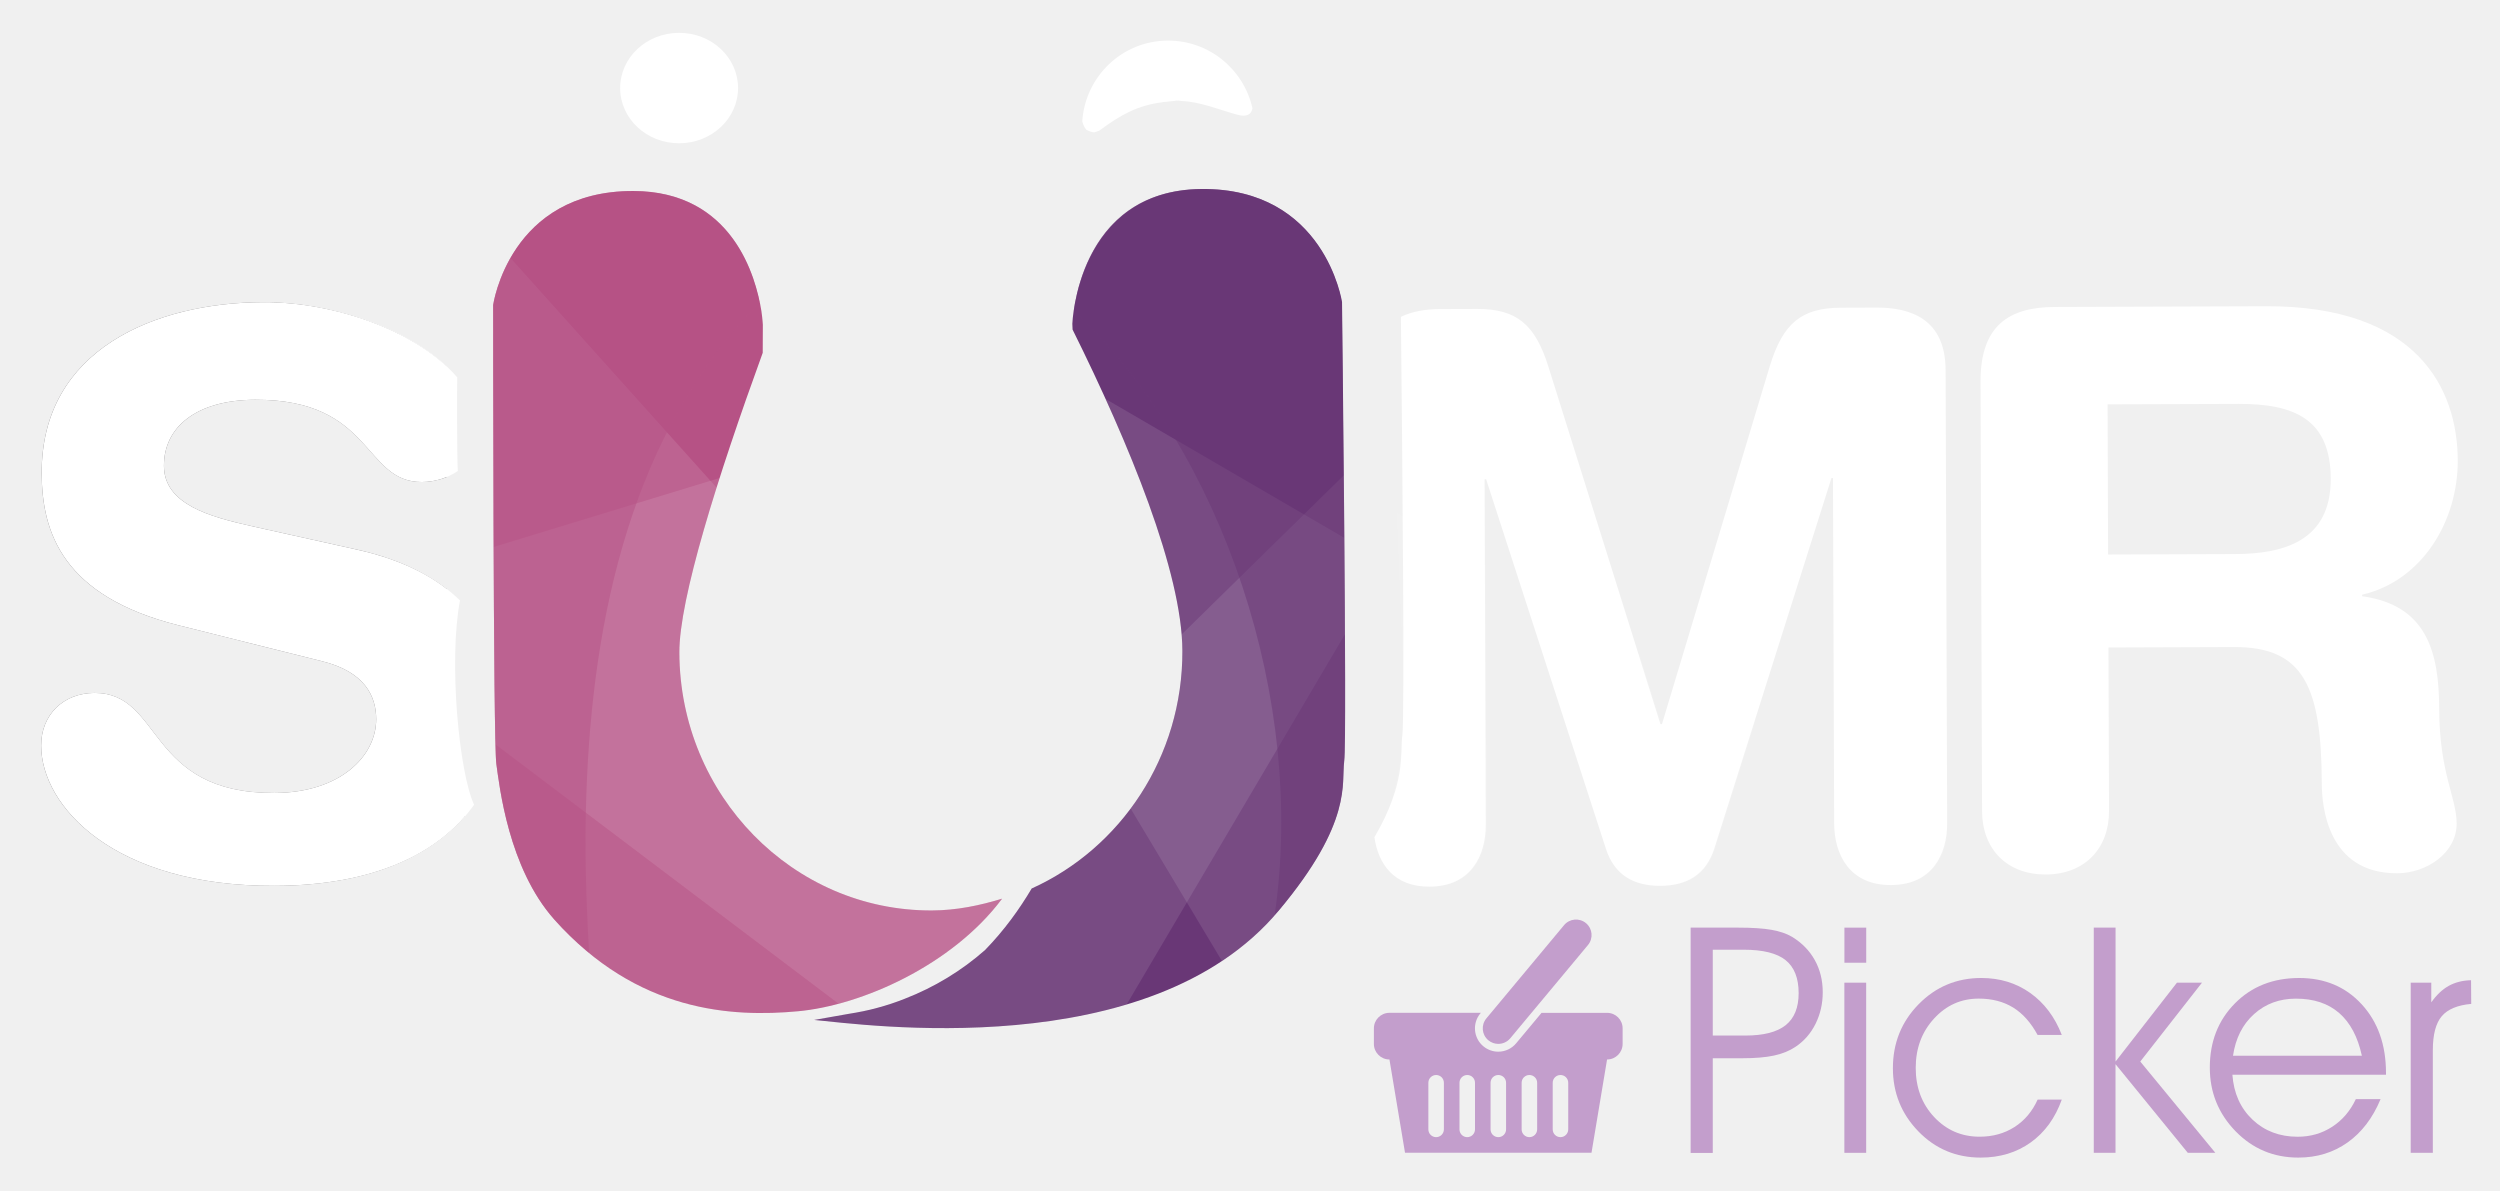
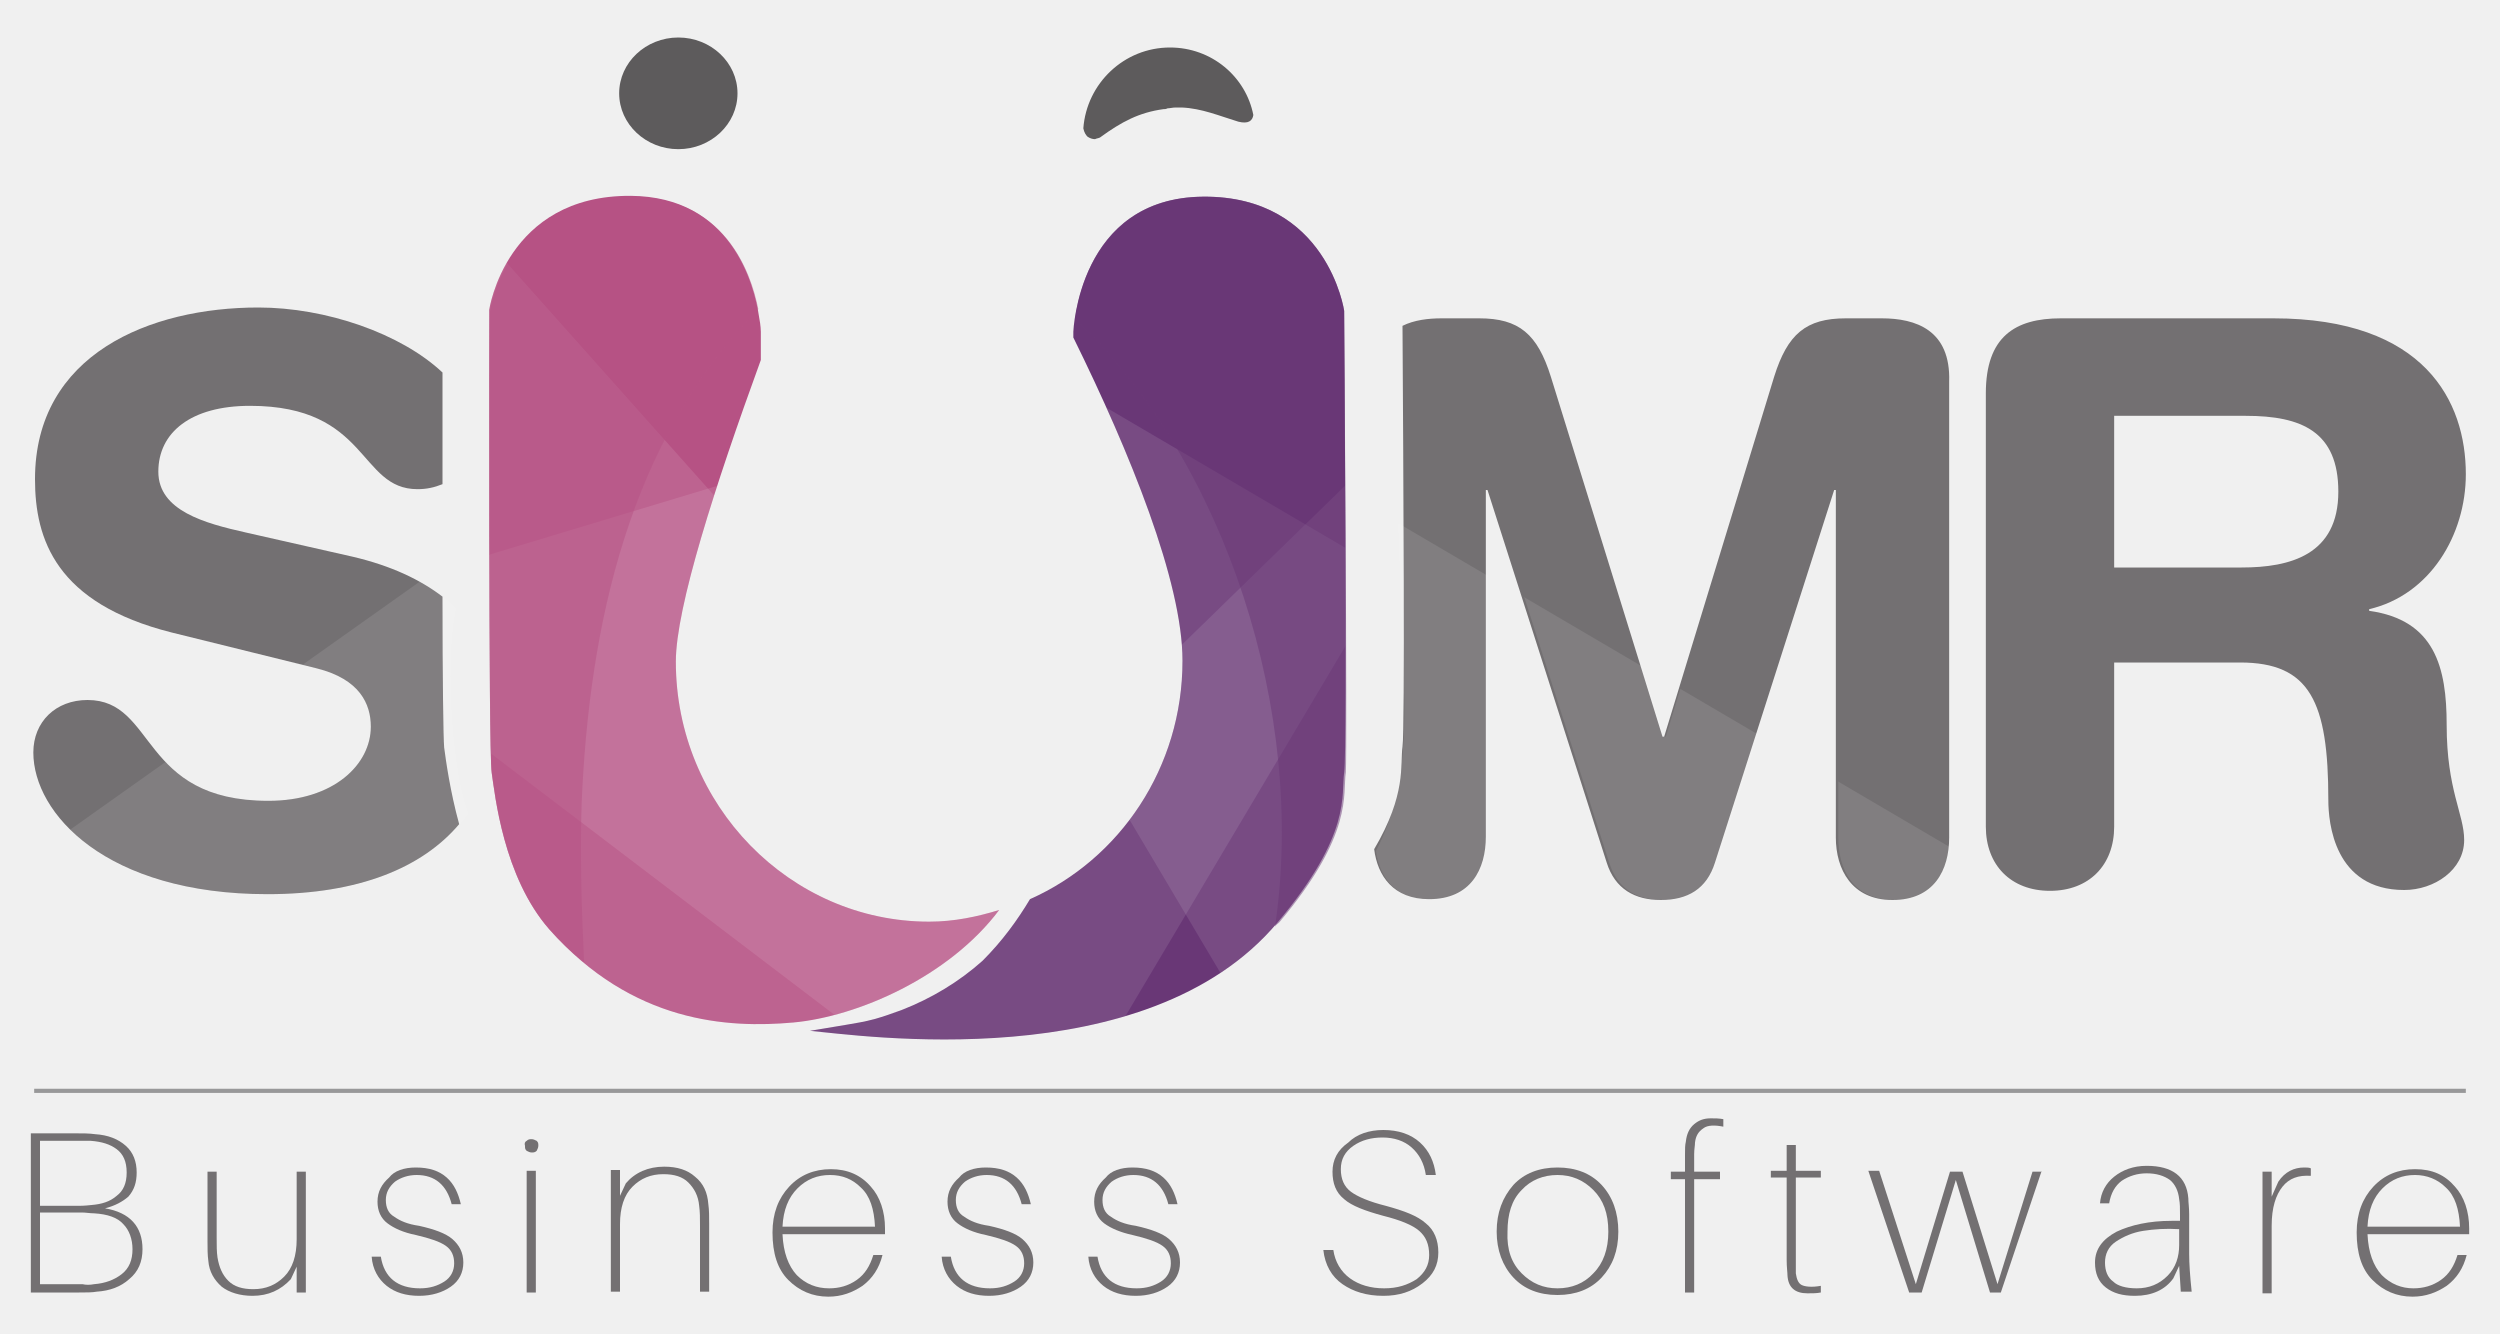
- <svg xmlns="http://www.w3.org/2000/svg" xmlns:xlink="http://www.w3.org/1999/xlink" version="1.1" id="Capa_1" x="0px" y="0px" viewBox="0 0 609 290" style="enable-background:new 0 0 609 290;" xml:space="preserve">
+ <svg xmlns="http://www.w3.org/2000/svg" xmlns:xlink="http://www.w3.org/1999/xlink" version="1.1" id="Capa_1" x="0px" y="0px" viewBox="0 0 300 160" style="enable-background:new 0 0 300 160;" xml:space="preserve">
  <style type="text/css">
- 	.st0{fill:#737173;}
- 	.st1{fill:#FFFFFF;}
- 	.st2{opacity:0.1;clip-path:url(#SVGID_2_);fill:#FFFFFF;}
- 	.st3{clip-path:url(#SVGID_4_);}
- 	.st4{opacity:0.1;fill:#FFFFFF;}
- 	.st5{fill:#693776;}
- 	.st6{fill:#B65285;}
- 	.st7{opacity:0.1;clip-path:url(#SVGID_6_);fill:#FFFFFF;}
- 	.st8{opacity:0.1;clip-path:url(#SVGID_8_);fill:#FFFFFF;}
- 	.st9{opacity:0.5;fill:#B65285;}
- 	.st10{opacity:0.5;fill:#693776;}
- 	.st11{fill:#C39ECC;}
+ 	.st0{fill:#737072;}
+ 	.st1{fill:#5D5B5C;}
+ 	.st2{fill:none;stroke:#989899;stroke-width:0.5;stroke-miterlimit:10;}
+ 	.st3{opacity:0.1;clip-path:url(#SVGID_2_);fill:#FFFFFF;}
+ 	.st4{clip-path:url(#SVGID_4_);}
+ 	.st5{opacity:0.1;fill:#FFFFFF;}
+ 	.st6{fill:#693776;}
+ 	.st7{fill:#B65284;}
+ 	.st8{opacity:0.1;clip-path:url(#SVGID_6_);fill:#FFFFFF;}
+ 	.st9{opacity:0.1;clip-path:url(#SVGID_8_);fill:#FFFFFF;}
+ 	.st10{opacity:0.5;fill:#B65284;}
+ 	.st11{opacity:0.5;fill:#693776;}
</style>
  <g>
+     <path class="st0" d="M53.3,89.7c-0.1-1-0.2-8.6-0.2-18.1c-2.6-2-6.1-3.7-10.8-4.8l-12.8-2.9C24.6,62.8,19,61.3,19,56.6   c0-4.7,3.9-7.9,11-7.9c14.3,0,13,10,20.1,10c1.1,0,2-0.2,3-0.6c0-4.7,0-9.2,0-13.4c-5-4.7-14-7.8-22.1-7.8   c-13,0-26.8,5.6-26.8,20.6c0,7.2,2.5,14.9,16.4,18.4L38,80.2c5.2,1.3,6.5,4.3,6.5,7c0,4.5-4.4,8.9-12.3,8.9   C16.7,96.1,18.8,84,10.5,84C6.7,84,4,86.6,4,90.3c0,7.3,8.7,17,28.1,17c11,0,18.6-3.2,23-8.4C54,94.9,53.5,91.2,53.3,89.7z" />
    <g>
-       <g>
-         <path class="st0" d="M109.46,180.07c-0.3-2.05-0.48-17.43-0.6-36.55c-5.29-4.08-12.29-7.49-21.88-9.63l-25.85-5.76     c-9.81-2.23-21.16-5.21-21.19-14.64c-0.03-9.43,7.89-16.06,22.22-16.11c28.85-0.1,26.26,20.09,40.62,20.04     c2.13-0.01,4.11-0.46,5.96-1.16c-0.03-9.43-0.05-18.64-0.07-26.97c-10.2-9.54-28.27-15.73-44.55-15.68     c-26.19,0.09-54.08,11.49-53.97,41.67c0.05,14.53,5.21,29.97,33.31,37.04l34.93,8.74c10.58,2.61,13.23,8.63,13.25,14.1     c0.03,9.05-8.8,17.95-24.81,18.01c-31.32,0.11-27.07-24.43-43.84-24.37c-7.55,0.03-13,5.33-12.97,12.86     c0.05,14.71,17.66,34.27,56.89,34.13c22.14-0.08,37.45-6.66,46.37-17.03C110.81,190.48,109.9,183.1,109.46,180.07z" />
-         <g>
-           <path class="st1" d="M482.46,92.96c-0.05-13.78,7.09-18.14,18.03-18.18l51.49-0.18c36.79-0.13,46.67,20.02,46.73,37.56      c0.05,14.71-8.58,29.27-23.29,32.71l0,0.37c15.86,2.22,18.72,13.7,18.77,27.48c0.05,15.65,4.23,21.48,4.25,27.89      c0.02,7.18-7.32,12.09-14.47,12.12c-16.99,0.06-18.36-16.33-18.38-21.8c-0.08-23.77-4.45-33.37-21.41-33.31l-30.56,0.11      l0.14,39.79c0.03,9.24-5.99,15.48-15.41,15.51c-9.44,0.03-15.48-6.17-15.52-15.41L482.46,92.96z M513.53,135.08l30.93-0.11      c11.7-0.04,23.36-3.09,23.31-18.37c-0.05-14.52-8.93-18.26-22.49-18.21l-31.87,0.11L513.53,135.08z" />
-         </g>
-         <path class="st1" d="M284.48,9.89c-11.12,0.04-20.11,8.72-20.84,19.66c0.24,0.97,0.59,1.6,1.01,2.07     c0.56,0.31,1.17,0.55,1.88,0.63c0.42-0.13,0.83-0.25,1.26-0.43c5.21-3.88,9.43-6.18,15.38-6.91c0.3-0.1,0.7-0.08,1.04-0.12     c0.68-0.05,1.26-0.19,2.01-0.22c0.15,0,0.24-0.07,0.38-0.07c0.08,0,0.16,0.02,0.25,0.02c0.09,0,0.14-0.02,0.24-0.02     c0.15,0,0.37,0.08,0.53,0.09c4.85,0.19,9.12,2.07,13.8,3.36c2.42,0.66,3.42-0.17,3.68-1.56C302.99,16.91,294.56,9.85,284.48,9.89     z" />
-         <path class="st1" d="M179.79,21.4c0.03,7.43-6.38,13.47-14.31,13.5c-7.94,0.03-14.38-5.97-14.41-13.4     c-0.03-7.43,6.37-13.47,14.31-13.5C173.32,7.97,179.77,13.97,179.79,21.4z" />
-         <g>
-           <defs>
-             <path id="SVGID_1_" d="M112.05,146.27c-5.48-5.36-13.42-9.78-25.08-12.38l-25.85-5.76c-9.81-2.23-21.16-5.21-21.19-14.64       c-0.03-9.43,7.89-16.06,22.22-16.11c28.85-0.1,26.26,20.09,40.62,20.04c3.29-0.01,6.29-1.03,8.75-2.68       c-0.23-3.86-0.19-21.21-0.14-22.81c-9.43-11.07-29.48-18.39-47.25-18.32c-26.19,0.09-54.08,11.49-53.97,41.67       c0.05,14.53,5.21,29.97,33.31,37.04l34.93,8.74c10.58,2.61,13.23,8.63,13.25,14.1c0.03,9.05-8.8,17.95-24.81,18.01       c-31.32,0.11-27.07-24.43-43.84-24.37c-7.55,0.03-13,5.33-12.97,12.86c0.05,14.71,17.66,34.27,56.89,34.13       c24.03-0.08,40.11-7.79,48.57-19.76C111.85,188.3,109.24,161.17,112.05,146.27z" />
-           </defs>
-           <use xlink:href="#SVGID_1_" style="overflow:visible;fill:#FFFFFF;" />
-           <clipPath id="SVGID_2_">
-             <use xlink:href="#SVGID_1_" style="overflow:visible;" />
-           </clipPath>
-           <polygon class="st2" points="120.98,127.3 -4.42,216.94 121.83,216.5     " />
-         </g>
-         <path class="st1" d="M457.11,74.93l-8.67,0.03c-9.63,0.03-14.14,3.82-17.31,14.21l-26.28,87.23l-0.37,0L377.2,89.35     c-3.24-10.36-7.78-14.12-17.4-14.09l-9.05,0.03c-3.33,0.01-6.66,0.52-9.49,1.89c0.35,33.34,0.94,97.56,0.35,101.91     c-0.6,4.42,1.05,11.41-6.8,24.86c0.93,6.51,4.74,12.07,13.4,12.04c9.99-0.03,13.75-7.39,13.73-15.13l-0.29-84.11l0.37,0     l29.19,90.04c2.07,6.41,6.82,9.02,13.23,9c6.39-0.02,11.11-2.67,13.17-9.09l28.53-90.24l0.37,0l0.29,84.11     c0.03,7.73,3.84,15.07,13.83,15.03c9.99-0.03,13.73-7.39,13.7-15.13l-0.38-110.33C473.9,77.7,465.42,74.9,457.11,74.93z" />
-         <g>
-           <defs>
-             <path id="SVGID_3_" d="M334.22,90.63c-0.04-12.45,8.44-15.31,16.72-15.34l9.05-0.03c9.62-0.03,14.16,3.73,17.41,14.09       l27.28,87.04l0.37,0l26.28-87.23c3.17-10.38,7.68-14.17,17.31-14.21l8.68-0.03c8.31-0.03,16.79,2.77,16.83,15.22l0.38,110.33       c0.03,7.73-3.71,15.09-13.7,15.13c-9.99,0.03-13.8-7.3-13.83-15.03l-0.29-84.11l-0.37,0L417.8,206.7       c-2.05,6.42-6.78,9.07-13.17,9.09c-6.42,0.02-11.16-2.59-13.23-9l-29.18-90.04l-0.37,0l0.29,84.11       c0.03,7.73-3.73,15.09-13.73,15.13c-9.99,0.03-13.78-7.3-13.8-15.03L334.22,90.63z" />
-           </defs>
-           <clipPath id="SVGID_4_">
-             <use xlink:href="#SVGID_3_" style="overflow:visible;" />
-           </clipPath>
-           <g class="st3">
-             <path class="st4" d="M340.32,125.01c0.41,11.36,0.92,22.72,1.39,34.07c0.69,16.93,0.91,32.87-7.95,47.77       c-0.96,1.6-2.1,2.67-3.27,3.59l-0.12,30.1l207.23-0.72L340.32,125.01z" />
-           </g>
-         </g>
-         <path class="st5" d="M326.92,73.59c0,0-4.12-27.84-34.28-27.55c-30.27,0.31-31.42,32.82-31.42,32.82s0.03,0.56,0.06,1.43     c13.81,27.79,26.68,59.1,26.75,78.26c0.09,25.85-15.06,48.11-36.71,57.89c-2.98,5.02-6.61,10.1-11.35,14.98     c-5.71,5.04-12.33,9.07-19.55,11.87c-2.15,0.86-4.41,1.61-6.7,2.22c-2.26,0.63-4.62,1.09-7.01,1.47l-8.38,1.48     c11.55,1.05,81.64,11.13,113.19-26.65c18.15-21.69,15.2-31.07,15.94-36.44C328.18,179.94,326.92,73.59,326.92,73.59z" />
-         <path class="st6" d="M226.98,221.79c-33.79,0.12-61.37-28.04-61.49-62.81c-0.05-13.08,9.25-42.62,20.31-73.04l0.03-6.81     c0,0-0.06-1.32-0.35-3.35c-1.32-8.26-6.99-29.18-31.18-29.25c-30.24-0.08-34.17,27.78-34.17,27.78s0,106.35,0.78,111.78     c0.76,5.36,2.9,25.29,14.12,37.9c20.22,22.73,43.49,23.81,59.3,22.36c15.6-1.41,37.73-11.29,49.78-27.43     C238.64,220.59,232.96,221.77,226.98,221.79z" />
-         <g>
-           <defs>
-             <path id="SVGID_5_" d="M326.92,73.59c0,0-4.12-27.84-34.28-27.55c-30.27,0.31-31.42,32.82-31.42,32.82s0.03,0.56,0.06,1.43       c13.81,27.79,26.68,59.1,26.75,78.26c0.09,25.85-15.06,48.11-36.71,57.89c-2.98,5.02-6.61,10.1-11.35,14.98       c-5.71,5.04-12.33,9.07-19.55,11.87c-2.15,0.86-4.41,1.61-6.7,2.22c-2.26,0.63-4.62,1.09-7.01,1.47l-8.38,1.48       c11.55,1.05,81.64,11.13,113.19-26.65c18.15-21.69,15.2-31.07,15.94-36.44C328.18,179.94,326.92,73.59,326.92,73.59z" />
-           </defs>
-           <clipPath id="SVGID_6_">
-             <use xlink:href="#SVGID_5_" style="overflow:visible;" />
-           </clipPath>
-           <polygon class="st7" points="382.14,62.04 179.06,261.27 264.86,260.97     " />
-           <polygon class="st7" points="186.96,49.25 526.05,246.6 305.61,247.36     " />
-         </g>
-         <g>
-           <defs>
-             <path id="SVGID_7_" d="M226.98,221.79c-33.79,0.12-61.37-28.04-61.49-62.81c-0.05-13.08,9.25-42.62,20.31-73.04l0.03-6.81       c0,0-0.06-1.32-0.35-3.35c-1.32-8.26-6.99-29.18-31.18-29.25c-30.24-0.08-34.17,27.78-34.17,27.78s0,106.35,0.78,111.78       c0.76,5.36,2.9,25.29,14.12,37.9c20.22,22.73,43.49,23.81,59.3,22.36c15.6-1.41,37.73-11.29,49.78-27.43       C238.64,220.59,232.96,221.77,226.98,221.79z" />
-           </defs>
-           <clipPath id="SVGID_8_">
-             <use xlink:href="#SVGID_7_" style="overflow:visible;" />
-           </clipPath>
-           <polygon class="st8" points="75.26,146.98 329.62,69.32 237.39,269.53     " />
-           <polygon class="st8" points="122.09,60.33 299.75,258.25 79.31,259.01     " />
-         </g>
-         <path class="st9" d="M142.84,193.39c1.51-43.2,11.05-88.04,42.19-119.78c-1.87-9.21-8.35-27.03-30.73-27.08     c-30.24-0.08-34.17,27.78-34.17,27.78s0,106.35,0.78,111.78c0.76,5.36,2.9,25.29,14.12,37.9c2.77,3.15,5.65,5.75,8.49,8.12     C142.77,219.23,142.38,206.32,142.84,193.39z" />
-         <path class="st10" d="M326.86,73.59c0,0-4.12-27.84-34.28-27.55c-24.57,0.27-29.87,21.53-31,29.58     c36.69,34.8,56.49,95.45,48.94,147.14c0.29-0.32,0.68-0.61,0.95-0.96c18.14-21.69,15.21-31.07,15.93-36.44     C328.13,179.94,326.86,73.59,326.86,73.59z" />
+       <path class="st0" d="M238.3,47.2c0-6.8,3.5-9,9-9h25.5c18.2,0,23.1,10,23.1,18.7c0,7.3-4.3,14.5-11.6,16.2v0.2    c7.9,1.1,9.3,6.8,9.3,13.7c0,7.8,2.1,10.7,2.1,13.8c0,3.6-3.6,6-7.2,6c-8.4,0-9.1-8.1-9.1-10.8c0-11.8-2.2-16.5-10.6-16.5h-15.1    v19.7c0,4.6-3,7.7-7.7,7.7c-4.7,0-7.7-3.1-7.7-7.7V47.2z M253.7,68.1H269c5.8,0,11.6-1.5,11.6-9.1c0-7.2-4.4-9.1-11.1-9.1h-15.8    V68.1z" />
+     </g>
+     <g>
+       <path class="st0" d="M12.6,145c3,0.5,4.5,2.2,4.5,4.9c0,1.5-0.5,2.7-1.6,3.6c-1,0.9-2.3,1.4-3.9,1.5c-0.5,0.1-1.3,0.1-2.1,0.1H3.7    V136H9c0.9,0,1.7,0,2.4,0.1c1.6,0.1,2.8,0.6,3.7,1.4c0.9,0.8,1.3,1.9,1.3,3.2c0,1.2-0.3,2.1-1,2.9C14.7,144.2,13.8,144.7,12.6,145    z M4.8,136.9v7.8h4.6c0.2,0,0.7,0,1.6-0.1c1.2-0.1,2.2-0.4,3-1.1c0.8-0.6,1.2-1.5,1.2-2.8c0-1.3-0.4-2.2-1.2-2.8    c-0.8-0.6-1.8-0.9-3.1-1c-0.4,0-1,0-1.8,0H4.8z M11.3,154.1c1.3-0.1,2.4-0.5,3.3-1.2c0.9-0.7,1.3-1.7,1.3-3c0-1.2-0.4-2.3-1.1-3    c-0.7-0.8-1.9-1.2-3.5-1.3c-0.5,0-1-0.1-1.5-0.1h-5v8.6h5.1C10.3,154.2,10.8,154.2,11.3,154.1z" />
+       <path class="st0" d="M36.7,140.5v14.6h-1.1V152l-0.7,1.5c-1.2,1.3-2.7,2-4.6,2c-1.5,0-2.8-0.4-3.7-1.1c-0.9-0.8-1.5-1.8-1.6-3.1    c-0.1-0.7-0.1-1.5-0.1-2.4v-8.3h1.1v8c0,0.9,0,1.6,0.1,2.3c0.2,1.2,0.6,2.1,1.3,2.8c0.7,0.7,1.7,1,3,1c1.5,0,2.7-0.5,3.7-1.5    c1-1,1.5-2.5,1.5-4.5v-8.1H36.7z" />
+       <path class="st0" d="M49.9,140.1c1.6,0,2.8,0.4,3.7,1.2c0.9,0.8,1.4,1.9,1.7,3.2h-1.1c-0.6-2.3-2-3.5-4.2-3.5    c-1,0-1.9,0.3-2.6,0.8c-0.7,0.6-1.1,1.3-1.1,2.2c0,0.9,0.3,1.6,1,2c0.7,0.5,1.6,0.9,3,1.1c1.8,0.4,3.2,0.9,4,1.6    c0.8,0.7,1.3,1.6,1.3,2.8c0,1.2-0.5,2.2-1.5,2.9c-1,0.7-2.3,1.1-3.8,1.1c-1.6,0-2.9-0.4-3.9-1.2c-1-0.8-1.7-2-1.8-3.5h1.1    c0.4,2.5,2,3.8,4.7,3.8c1.2,0,2.1-0.3,2.9-0.8c0.8-0.5,1.2-1.3,1.2-2.2c0-0.9-0.3-1.6-1-2.1c-0.7-0.5-1.9-0.9-3.6-1.3    c-1.5-0.3-2.6-0.8-3.4-1.4c-0.8-0.6-1.2-1.5-1.2-2.6c0-1.2,0.5-2.1,1.4-2.9C47.3,140.5,48.5,140.1,49.9,140.1z" />
+       <path class="st0" d="M63.2,136.9c0.2-0.2,0.4-0.2,0.6-0.2c0.2,0,0.4,0.1,0.6,0.2c0.2,0.2,0.2,0.3,0.2,0.6c0,0.2-0.1,0.4-0.2,0.6    c-0.2,0.2-0.4,0.2-0.6,0.2c-0.2,0-0.4-0.1-0.6-0.2c-0.2-0.2-0.2-0.3-0.2-0.6C62.9,137.2,63,137,63.2,136.9z M64.3,155.1h-1.1    v-14.6h1.1V155.1z" />
+       <path class="st0" d="M85,144.5c0.1,0.7,0.1,1.5,0.1,2.4v8.1h-1.1v-7.9c0-0.9,0-1.7-0.1-2.4c-0.1-1.2-0.6-2.1-1.3-2.8    c-0.7-0.7-1.7-1-3-1c-1.5,0-2.7,0.5-3.7,1.5c-1,1-1.5,2.5-1.5,4.5v8.1h-1.1v-14.6h1.1v3.1l0.7-1.5c1.1-1.3,2.7-2,4.6-2    c1.6,0,2.8,0.4,3.7,1.2C84.4,142,84.9,143.1,85,144.5z" />
+       <path class="st0" d="M106.2,147.4c0,0.2,0,0.4,0,0.7H93.9c0.1,2.2,0.7,3.8,1.7,4.9c1.1,1.1,2.4,1.6,3.9,1.6c1.2,0,2.3-0.3,3.3-1    c1-0.7,1.6-1.7,2-3h1.1c-0.4,1.6-1.2,2.8-2.4,3.7c-1.2,0.8-2.5,1.3-4.1,1.3c-1.9,0-3.5-0.7-4.8-2c-1.3-1.3-1.9-3.2-1.9-5.7    c0-2.3,0.7-4.1,2-5.5c1.3-1.4,3-2.1,5-2.1c2,0,3.6,0.7,4.8,2.1C105.6,143.6,106.2,145.4,106.2,147.4z M99.6,141    c-1.5,0-2.8,0.5-3.9,1.6c-1.1,1.1-1.7,2.6-1.8,4.6H105c-0.1-2.1-0.6-3.7-1.7-4.7C102.3,141.5,101.1,141,99.6,141z" />
+       <path class="st0" d="M118.3,140.1c1.6,0,2.8,0.4,3.7,1.2c0.9,0.8,1.4,1.9,1.7,3.2h-1.1c-0.6-2.3-2-3.5-4.2-3.5    c-1,0-1.9,0.3-2.6,0.8c-0.7,0.6-1.1,1.3-1.1,2.2c0,0.9,0.3,1.6,1,2c0.7,0.5,1.6,0.9,3,1.1c1.8,0.4,3.2,0.9,4,1.6    c0.8,0.7,1.3,1.6,1.3,2.8c0,1.2-0.5,2.2-1.5,2.9c-1,0.7-2.3,1.1-3.8,1.1c-1.6,0-2.9-0.4-3.9-1.2c-1-0.8-1.7-2-1.8-3.5h1.1    c0.4,2.5,2,3.8,4.7,3.8c1.2,0,2.1-0.3,2.9-0.8c0.8-0.5,1.2-1.3,1.2-2.2c0-0.9-0.3-1.6-1-2.1c-0.7-0.5-1.9-0.9-3.6-1.3    c-1.5-0.3-2.6-0.8-3.4-1.4c-0.8-0.6-1.2-1.5-1.2-2.6c0-1.2,0.5-2.1,1.4-2.9C115.7,140.5,116.9,140.1,118.3,140.1z" />
+       <path class="st0" d="M135.9,140.1c1.6,0,2.8,0.4,3.7,1.2c0.9,0.8,1.4,1.9,1.7,3.2h-1.1c-0.6-2.3-2-3.5-4.2-3.5    c-1,0-1.9,0.3-2.6,0.8c-0.7,0.6-1.1,1.3-1.1,2.2c0,0.9,0.3,1.6,1,2c0.7,0.5,1.6,0.9,3,1.1c1.8,0.4,3.2,0.9,4,1.6    c0.8,0.7,1.3,1.6,1.3,2.8c0,1.2-0.5,2.2-1.5,2.9c-1,0.7-2.3,1.1-3.8,1.1c-1.6,0-2.9-0.4-3.9-1.2c-1-0.8-1.7-2-1.8-3.5h1.1    c0.4,2.5,2,3.8,4.7,3.8c1.2,0,2.1-0.3,2.9-0.8c0.8-0.5,1.2-1.3,1.2-2.2c0-0.9-0.3-1.6-1-2.1c-0.7-0.5-1.9-0.9-3.6-1.3    c-1.4-0.3-2.6-0.8-3.4-1.4c-0.8-0.6-1.2-1.5-1.2-2.6c0-1.2,0.5-2.1,1.4-2.9C133.3,140.5,134.5,140.1,135.9,140.1z" />
+       <path class="st0" d="M166,135.6c1.8,0,3.3,0.5,4.4,1.5c1.1,1,1.7,2.3,1.9,3.9h-1.2c-0.2-1.4-0.8-2.5-1.7-3.3    c-0.9-0.8-2.1-1.2-3.5-1.2c-1.3,0-2.5,0.3-3.5,1c-1,0.7-1.5,1.6-1.5,2.8c0,1.2,0.4,2.1,1.2,2.7c0.8,0.6,2.2,1.2,4.2,1.7    c2.2,0.6,3.8,1.2,4.8,2.1c1,0.8,1.5,2,1.5,3.5c0,1.5-0.6,2.7-1.9,3.7c-1.3,1-2.8,1.5-4.7,1.5c-2,0-3.6-0.5-4.9-1.4    c-1.3-0.9-2.1-2.3-2.3-4.1h1.2c0.2,1.4,0.9,2.6,2,3.4c1.1,0.8,2.5,1.2,4.1,1.2c1.6,0,2.8-0.4,3.9-1.1c1-0.8,1.5-1.7,1.5-2.9    c0-1.3-0.4-2.2-1.2-2.9c-0.8-0.7-2.3-1.3-4.3-1.8c-2.2-0.6-3.8-1.2-4.7-2c-1-0.8-1.4-1.9-1.4-3.3c0-1.4,0.6-2.6,1.9-3.5    C162.8,136.1,164.3,135.6,166,135.6z" />
+       <path class="st0" d="M181.6,142.2c1.3-1.4,3.1-2.1,5.3-2.1s4,0.7,5.3,2.1c1.3,1.4,2,3.3,2,5.6c0,2.3-0.7,4.1-2,5.5    c-1.3,1.4-3.1,2.1-5.3,2.1s-4-0.7-5.3-2.1c-1.3-1.4-2-3.3-2-5.5C179.6,145.5,180.3,143.7,181.6,142.2z M182.6,152.8    c1.2,1.2,2.6,1.8,4.3,1.8c1.7,0,3.2-0.6,4.3-1.8c1.2-1.2,1.8-2.9,1.8-5c0-2.2-0.6-3.8-1.8-5c-1.2-1.2-2.6-1.8-4.3-1.8    c-1.7,0-3.2,0.6-4.3,1.8c-1.2,1.2-1.7,2.9-1.7,5C180.8,150,181.4,151.6,182.6,152.8z" />
+       <path class="st0" d="M203.4,137.1c0,0.4-0.1,0.8-0.1,1.4v2.1h3.1v0.9h-3.1v13.6h-1.1v-13.6h-1.7v-0.9h1.7v-2c0-0.7,0-1.2,0.1-1.6    c0.1-0.9,0.4-1.6,1-2.1c0.6-0.5,1.2-0.7,2-0.7c0.5,0,1,0,1.5,0.1v0.9c-1-0.2-1.9-0.2-2.4,0.2C203.8,135.8,203.5,136.3,203.4,137.1    z" />
+       <path class="st0" d="M215.5,152.8c0.1,0.7,0.3,1.2,0.7,1.4c0.4,0.2,1.2,0.3,2.3,0.1v0.8c-0.5,0.1-1,0.1-1.6,0.1    c-1.5,0-2.3-0.7-2.4-2.1c0-0.4-0.1-1-0.1-1.9v-9.9h-1.9v-0.8h1.9v-3.1h1.1v3.1h3v0.8h-3v9.9C215.5,152.1,215.5,152.6,215.5,152.8z    " />
+       <path class="st0" d="M245,140.5l-4.9,14.6h-1.3l-4.1-13.5l-4.1,13.5h-1.5l-4.9-14.6h1.3l4.4,13.6l4.1-13.5h1.5l4.2,13.5l4.2-13.5    H245z" />
+       <path class="st0" d="M261.7,155.1l-0.2-3.2l-0.7,1.5c-1,1.4-2.6,2.1-4.6,2.1c-1.5,0-2.6-0.3-3.5-1c-0.9-0.7-1.3-1.7-1.3-3    c0-1.6,0.9-2.8,2.6-3.7c1.7-0.8,3.9-1.3,6.6-1.3h1v-0.7c0-0.8,0-1.4-0.1-1.9c-0.1-1-0.5-1.8-1.1-2.3c-0.7-0.5-1.6-0.8-2.8-0.8    c-1.1,0-2.1,0.3-3,0.9c-0.8,0.6-1.3,1.5-1.5,2.7h-1.1c0.1-1.3,0.7-2.4,1.7-3.2c1-0.8,2.3-1.3,3.9-1.3c3.1,0,4.8,1.3,5,3.9    c0,0.5,0.1,1.1,0.1,1.9v4.8c0,1.1,0.1,2.6,0.3,4.5H261.7z M256.4,154.6c1.5,0,2.7-0.5,3.7-1.5c1-1,1.4-2.3,1.4-3.7v-1.9    c-1.6-0.1-3,0-4.3,0.2c-1.3,0.2-2.4,0.7-3.3,1.3c-0.9,0.6-1.3,1.5-1.3,2.5c0,1,0.3,1.8,1,2.3C254.1,154.3,255.1,154.6,256.4,154.6    z" />
+       <path class="st0" d="M276.5,140.1c0.3,0,0.6,0,0.8,0.1v0.9c-1.5-0.1-2.6,0.3-3.4,1.3c-0.8,1-1.3,2.5-1.3,4.7v8.1h-1.1v-14.6h1.1v3    l0.8-1.8C274.2,140.6,275.3,140.1,276.5,140.1z" />
+       <path class="st0" d="M296.3,147.4c0,0.2,0,0.4,0,0.7h-12.2c0.1,2.2,0.7,3.8,1.7,4.9c1.1,1.1,2.4,1.6,3.8,1.6c1.2,0,2.3-0.3,3.3-1    c1-0.7,1.6-1.7,2-3h1.1c-0.4,1.6-1.2,2.8-2.4,3.7c-1.2,0.8-2.5,1.3-4.1,1.3c-1.9,0-3.5-0.7-4.8-2c-1.3-1.3-1.9-3.2-1.9-5.7    c0-2.3,0.7-4.1,2-5.5c1.3-1.4,3-2.1,5-2.1c2.1,0,3.6,0.7,4.8,2.1C295.7,143.6,296.3,145.4,296.3,147.4z M289.8,141    c-1.5,0-2.8,0.5-3.9,1.6c-1.1,1.1-1.7,2.6-1.8,4.6h11.1c-0.1-2.1-0.6-3.7-1.7-4.7C292.5,141.5,291.2,141,289.8,141z" />
+     </g>
+     <path class="st1" d="M140.4,5.7c-5.5,0-10,4.3-10.4,9.7c0.1,0.5,0.3,0.8,0.5,1c0.3,0.2,0.6,0.3,0.9,0.3c0.2-0.1,0.4-0.1,0.6-0.2   c2.6-1.9,4.7-3,7.6-3.4c0.2,0,0.3,0,0.5-0.1c0.3,0,0.6-0.1,1-0.1c0.1,0,0.1,0,0.2,0c0,0,0.1,0,0.1,0c0,0,0.1,0,0.1,0   c0.1,0,0.2,0,0.3,0c2.4,0.1,4.5,1,6.8,1.7c1.2,0.3,1.7-0.1,1.8-0.8C149.5,9.2,145.4,5.7,140.4,5.7z" />
+     <path class="st1" d="M88.5,11.2c0,3.7-3.2,6.7-7.1,6.7c-3.9,0-7.1-3-7.1-6.7c0-3.7,3.2-6.7,7.1-6.7C85.3,4.5,88.5,7.5,88.5,11.2z" />
+     <line class="st2" x1="4.1" y1="130.9" x2="295.9" y2="130.9" />
+     <g>
+       <defs>
+         <path id="SVGID_1_" d="M54.7,73c-2.7-2.7-6.6-4.9-12.4-6.2l-12.8-2.9C24.6,62.8,19,61.3,19,56.6c0-4.7,3.9-7.9,11-7.9     c14.3,0,13,10,20.1,10c1.6,0,3.1-0.5,4.3-1.3c-0.1-1.9-0.1-10.5,0-11.3c-4.7-5.5-14.6-9.2-23.4-9.2c-13,0-26.8,5.6-26.8,20.6     c0,7.2,2.5,14.9,16.4,18.4L38,80.2c5.2,1.3,6.5,4.3,6.5,7c0,4.5-4.4,8.9-12.3,8.9C16.7,96.1,18.8,84,10.5,84     C6.7,84,4,86.6,4,90.3c0,7.3,8.7,17,28.1,17c11.9,0,19.9-3.8,24.1-9.7C54.5,93.8,53.2,80.3,54.7,73z" />
+       </defs>
+       <clipPath id="SVGID_2_">
+         <use xlink:href="#SVGID_1_" style="overflow:visible;" />
+       </clipPath>
+       <polygon class="st3" points="59.1,63.6 -3.2,107.8 59.4,107.8   " />
+     </g>
+     <path class="st0" d="M225.8,38.2h-4.3c-4.8,0-7,1.9-8.6,7l-13.2,43.2h-0.2l-13.4-43.2c-1.6-5.1-3.8-7-8.6-7h-4.5   c-1.6,0-3.3,0.2-4.7,0.9c0.1,16.5,0.3,48.4,0,50.5c-0.3,2.2,0.5,5.7-3.4,12.3c0.4,3.2,2.3,6,6.6,6c5,0,6.8-3.6,6.8-7.5V58.8h0.2   l14.3,44.7c1,3.2,3.4,4.5,6.5,4.5c3.2,0,5.5-1.3,6.5-4.5l14.3-44.7h0.2v41.7c0,3.8,1.9,7.5,6.8,7.5c5,0,6.8-3.6,6.8-7.5V45.8   C234.1,39.6,229.9,38.2,225.8,38.2z" />
+     <g>
+       <defs>
+         <path id="SVGID_3_" d="M164.9,45.8c0-6.2,4.2-7.6,8.3-7.6h4.5c4.8,0,7,1.9,8.6,7l13.4,43.2h0.2L213,45.2c1.6-5.1,3.8-7,8.6-7h4.3     c4.1,0,8.3,1.4,8.3,7.6v54.7c0,3.8-1.9,7.5-6.8,7.5c-5,0-6.8-3.6-6.8-7.5V58.8h-0.2l-14.3,44.7c-1,3.2-3.4,4.5-6.5,4.5     c-3.2,0-5.5-1.3-6.5-4.5l-14.3-44.7h-0.2v41.7c0,3.8-1.9,7.5-6.8,7.5c-5,0-6.8-3.6-6.8-7.5V45.8z" />
+       </defs>
+       <clipPath id="SVGID_4_">
+         <use xlink:href="#SVGID_3_" style="overflow:visible;" />
+       </clipPath>
+       <g class="st4">
+         <path class="st5" d="M167.8,62.8c0.2,5.6,0.4,11.3,0.6,16.9c0.3,8.4,0.4,16.3-4,23.7c-0.5,0.8-1,1.3-1.6,1.8l-0.1,14.9h102.7     L167.8,62.8z" />
      </g>
    </g>
+     <path class="st6" d="M161.3,37.3c0,0-2-13.8-16.9-13.7c-15,0.1-15.6,16.2-15.6,16.2s0,0.3,0,0.7c6.8,13.8,13.1,29.3,13.1,38.8   c0,12.8-7.5,23.8-18.3,28.6c-1.5,2.5-3.3,5-5.7,7.4c-2.8,2.5-6.1,4.5-9.7,5.9c-1.1,0.4-2.2,0.8-3.3,1.1c-1.1,0.3-2.3,0.5-3.5,0.7   l-4.2,0.7c5.7,0.5,40.4,5.7,56.1-13c9-10.7,7.6-15.4,8-18C161.7,90,161.3,37.3,161.3,37.3z" />
+     <path class="st7" d="M111.5,110.6c-16.7,0-30.4-14-30.4-31.2c0-6.5,4.7-21.1,10.2-36.2l0-3.4c0,0,0-0.7-0.2-1.7   c-0.6-4.1-3.4-14.5-15.4-14.6c-15-0.1-17,13.7-17,13.7S58.6,90,59,92.7c0.4,2.7,1.4,12.5,6.9,18.8c10,11.3,21.5,11.9,29.3,11.2   c7.7-0.7,18.7-5.5,24.7-13.5C117.3,110,114.5,110.6,111.5,110.6z" />
    <g>
-       <path class="st11" d="M411.84,225.97h11.64c3.34,0,6.02,0.18,8.03,0.53c2.01,0.35,3.68,0.92,5.01,1.7    c2.41,1.46,4.26,3.35,5.56,5.67c1.29,2.32,1.94,4.94,1.94,7.86c0,2.76-0.59,5.32-1.75,7.67c-1.17,2.35-2.8,4.21-4.88,5.6    c-1.46,0.98-3.2,1.69-5.22,2.13c-2.02,0.44-4.6,0.66-7.74,0.66h-7.2v23.06h-5.39V225.97z M417.23,231.35v20.91h7.95    c4.42,0,7.69-0.84,9.8-2.52c2.11-1.68,3.17-4.28,3.17-7.8c0-3.67-1.06-6.35-3.18-8.05c-2.12-1.7-5.53-2.54-10.23-2.54H417.23z" />
-       <path class="st11" d="M454.61,234.52h-5.31v-8.55h5.31V234.52z M449.29,280.83v-41.45h5.31v41.45H449.29z" />
-       <path class="st11" d="M496.36,252.12c-1.63-3.01-3.62-5.24-5.97-6.69c-2.35-1.44-5.14-2.17-8.38-2.17c-4.27,0-7.9,1.62-10.87,4.86    c-2.98,3.24-4.47,7.25-4.47,12.02c0,4.77,1.49,8.76,4.48,11.96c2.99,3.2,6.68,4.8,11.08,4.8c3.22,0,6.05-0.79,8.52-2.37    c2.46-1.58,4.33-3.81,5.62-6.67h5.88c-1.61,4.5-4.13,7.98-7.57,10.44c-3.44,2.46-7.5,3.69-12.17,3.69c-6,0-11.07-2.13-15.2-6.39    c-4.13-4.26-6.2-9.39-6.2-15.39c0-6.13,2.09-11.32,6.27-15.58c4.18-4.26,9.28-6.39,15.28-6.39c4.5,0,8.46,1.21,11.89,3.64    c3.43,2.43,6,5.84,7.7,10.23H496.36z" />
-       <path class="st11" d="M515.35,280.83h-5.31v-54.87h5.31v32.63l14.96-19.22h6.1l-15.04,19.22l18.28,22.23h-6.71l-17.6-21.59V280.83    z" />
-       <path class="st11" d="M581.23,261.8h-37.42c0.33,4.51,1.96,8.16,4.9,10.94c2.94,2.78,6.61,4.17,11,4.17c3.12,0,5.92-0.81,8.4-2.42    c2.49-1.61,4.41-3.86,5.77-6.74h6.03c-1.91,4.59-4.59,8.11-8.05,10.56c-3.45,2.45-7.46,3.68-12,3.68c-6.03,0-11.13-2.15-15.3-6.44    c-4.17-4.3-6.25-9.46-6.25-15.49c0-6.31,2.04-11.52,6.12-15.64c4.08-4.12,9.3-6.18,15.66-6.18c6.23,0,11.31,2.14,15.24,6.43    c3.93,4.29,5.9,9.86,5.9,16.73V261.8z M575.35,257.17c-1-4.61-2.85-8.08-5.54-10.41c-2.69-2.33-6.19-3.49-10.51-3.49    c-4.02,0-7.42,1.25-10.21,3.76c-2.79,2.5-4.5,5.89-5.13,10.15H575.35z" />
-       <path class="st11" d="M592.64,280.83h-5.39v-41.45h5.01v4.79c1.3-1.83,2.73-3.18,4.28-4.03c1.54-0.85,3.35-1.31,5.41-1.36    l0.04,5.77c-3.34,0.3-5.73,1.3-7.18,3c-1.44,1.7-2.17,4.45-2.17,8.27V280.83z" />
+       <defs>
+         <path id="SVGID_5_" d="M161.3,37.3c0,0-2-13.8-16.9-13.7c-15,0.1-15.6,16.2-15.6,16.2s0,0.3,0,0.7c6.8,13.8,13.1,29.3,13.1,38.8     c0,12.8-7.5,23.8-18.3,28.6c-1.5,2.5-3.3,5-5.7,7.4c-2.8,2.5-6.1,4.5-9.7,5.9c-1.1,0.4-2.2,0.8-3.3,1.1c-1.1,0.3-2.3,0.5-3.5,0.7     l-4.2,0.7c5.7,0.5,40.4,5.7,56.1-13c9-10.7,7.6-15.4,8-18C161.7,90,161.3,37.3,161.3,37.3z" />
+       </defs>
+       <clipPath id="SVGID_6_">
+         <use xlink:href="#SVGID_5_" style="overflow:visible;" />
+       </clipPath>
+       <polygon class="st8" points="188.7,31.7 87.7,130.1 130.2,130.1   " />
+       <polygon class="st8" points="92,25 259.7,123.4 150.4,123.4   " />
    </g>
    <g>
-       <path class="st11" d="M364.98,254.29c-0.85,0-1.71-0.29-2.42-0.88c-1.61-1.34-1.82-3.72-0.48-5.33l18.93-22.72    c1.34-1.6,3.72-1.82,5.34-0.48c1.6,1.34,1.82,3.72,0.48,5.33l-18.93,22.72C367.14,253.83,366.07,254.29,364.98,254.29z     M395.27,250.51v3.79c0,2.09-1.69,3.79-3.79,3.79l-3.79,22.72h-45.43l-3.79-22.72c-2.09,0-3.79-1.69-3.79-3.79v-3.79    c0-2.09,1.7-3.79,3.79-3.79h22.27l-0.13,0.15c-2,2.41-1.68,5.99,0.73,8c1.02,0.85,2.31,1.32,3.63,1.32c1.69,0,3.28-0.74,4.36-2.04    l6.19-7.42h15.95C393.58,246.72,395.27,248.41,395.27,250.51z M351.73,263.76c0-1.05-0.85-1.89-1.89-1.89s-1.89,0.85-1.89,1.89    v11.36c0,1.05,0.85,1.89,1.89,1.89s1.89-0.85,1.89-1.89V263.76z M359.31,263.76c0-1.05-0.85-1.89-1.89-1.89s-1.89,0.85-1.89,1.89    v11.36c0,1.05,0.85,1.89,1.89,1.89s1.89-0.85,1.89-1.89V263.76z M366.88,263.76c0-1.05-0.85-1.89-1.89-1.89    c-1.05,0-1.89,0.85-1.89,1.89v11.36c0,1.05,0.85,1.89,1.89,1.89c1.05,0,1.89-0.85,1.89-1.89V263.76z M374.45,263.76    c0-1.05-0.85-1.89-1.89-1.89s-1.89,0.85-1.89,1.89v11.36c0,1.05,0.85,1.89,1.89,1.89s1.89-0.85,1.89-1.89V263.76z M382.02,263.76    c0-1.05-0.85-1.89-1.89-1.89s-1.89,0.85-1.89,1.89v11.36c0,1.05,0.85,1.89,1.89,1.89s1.89-0.85,1.89-1.89V263.76z" />
+       <defs>
+         <path id="SVGID_7_" d="M111.5,110.6c-16.7,0-30.4-14-30.4-31.2c0-6.5,4.7-21.1,10.2-36.2l0-3.4c0,0,0-0.7-0.2-1.7     c-0.6-4.1-3.4-14.5-15.4-14.6c-15-0.1-17,13.7-17,13.7S58.6,90,59,92.7c0.4,2.7,1.4,12.5,6.9,18.8c10,11.3,21.5,11.9,29.3,11.2     c7.7-0.7,18.7-5.5,24.7-13.5C117.3,110,114.5,110.6,111.5,110.6z" />
+       </defs>
+       <clipPath id="SVGID_8_">
+         <use xlink:href="#SVGID_7_" style="overflow:visible;" />
+       </clipPath>
+       <polygon class="st9" points="36.4,73.3 162.6,35.2 116.6,134.3   " />
+       <polygon class="st9" points="59.8,30.4 147.5,128.8 38.2,128.8   " />
    </g>
+     <path class="st10" d="M69.8,96.4C70.7,75,75.5,52.8,91,37.1c-0.9-4.6-4.1-13.4-15.2-13.5c-15-0.1-17,13.7-17,13.7S58.6,90,59,92.7   c0.4,2.7,1.4,12.5,6.9,18.8c1.4,1.6,2.8,2.9,4.2,4C69.8,109.2,69.6,102.8,69.8,96.4z" />
+     <path class="st11" d="M161.3,37.3c0,0-2-13.8-16.9-13.7c-12.2,0.1-14.8,10.6-15.4,14.6c18.1,17.3,27.8,47.4,24,73   c0.1-0.2,0.3-0.3,0.5-0.5c9-10.7,7.6-15.4,8-18C161.7,90,161.3,37.3,161.3,37.3z" />
  </g>
+   <g>
+ </g>
+   <g>
+ </g>
+   <g>
+ </g>
+   <g>
+ </g>
+   <g>
+ </g>
+   <g>
+ </g>
+   <g>
+ </g>
+   <g>
+ </g>
+   <g>
+ </g>
+   <g>
+ </g>
+   <g>
+ </g>
+   <g>
+ </g>
+   <g>
+ </g>
+   <g>
+ </g>
+   <g>
+ </g>
</svg>
